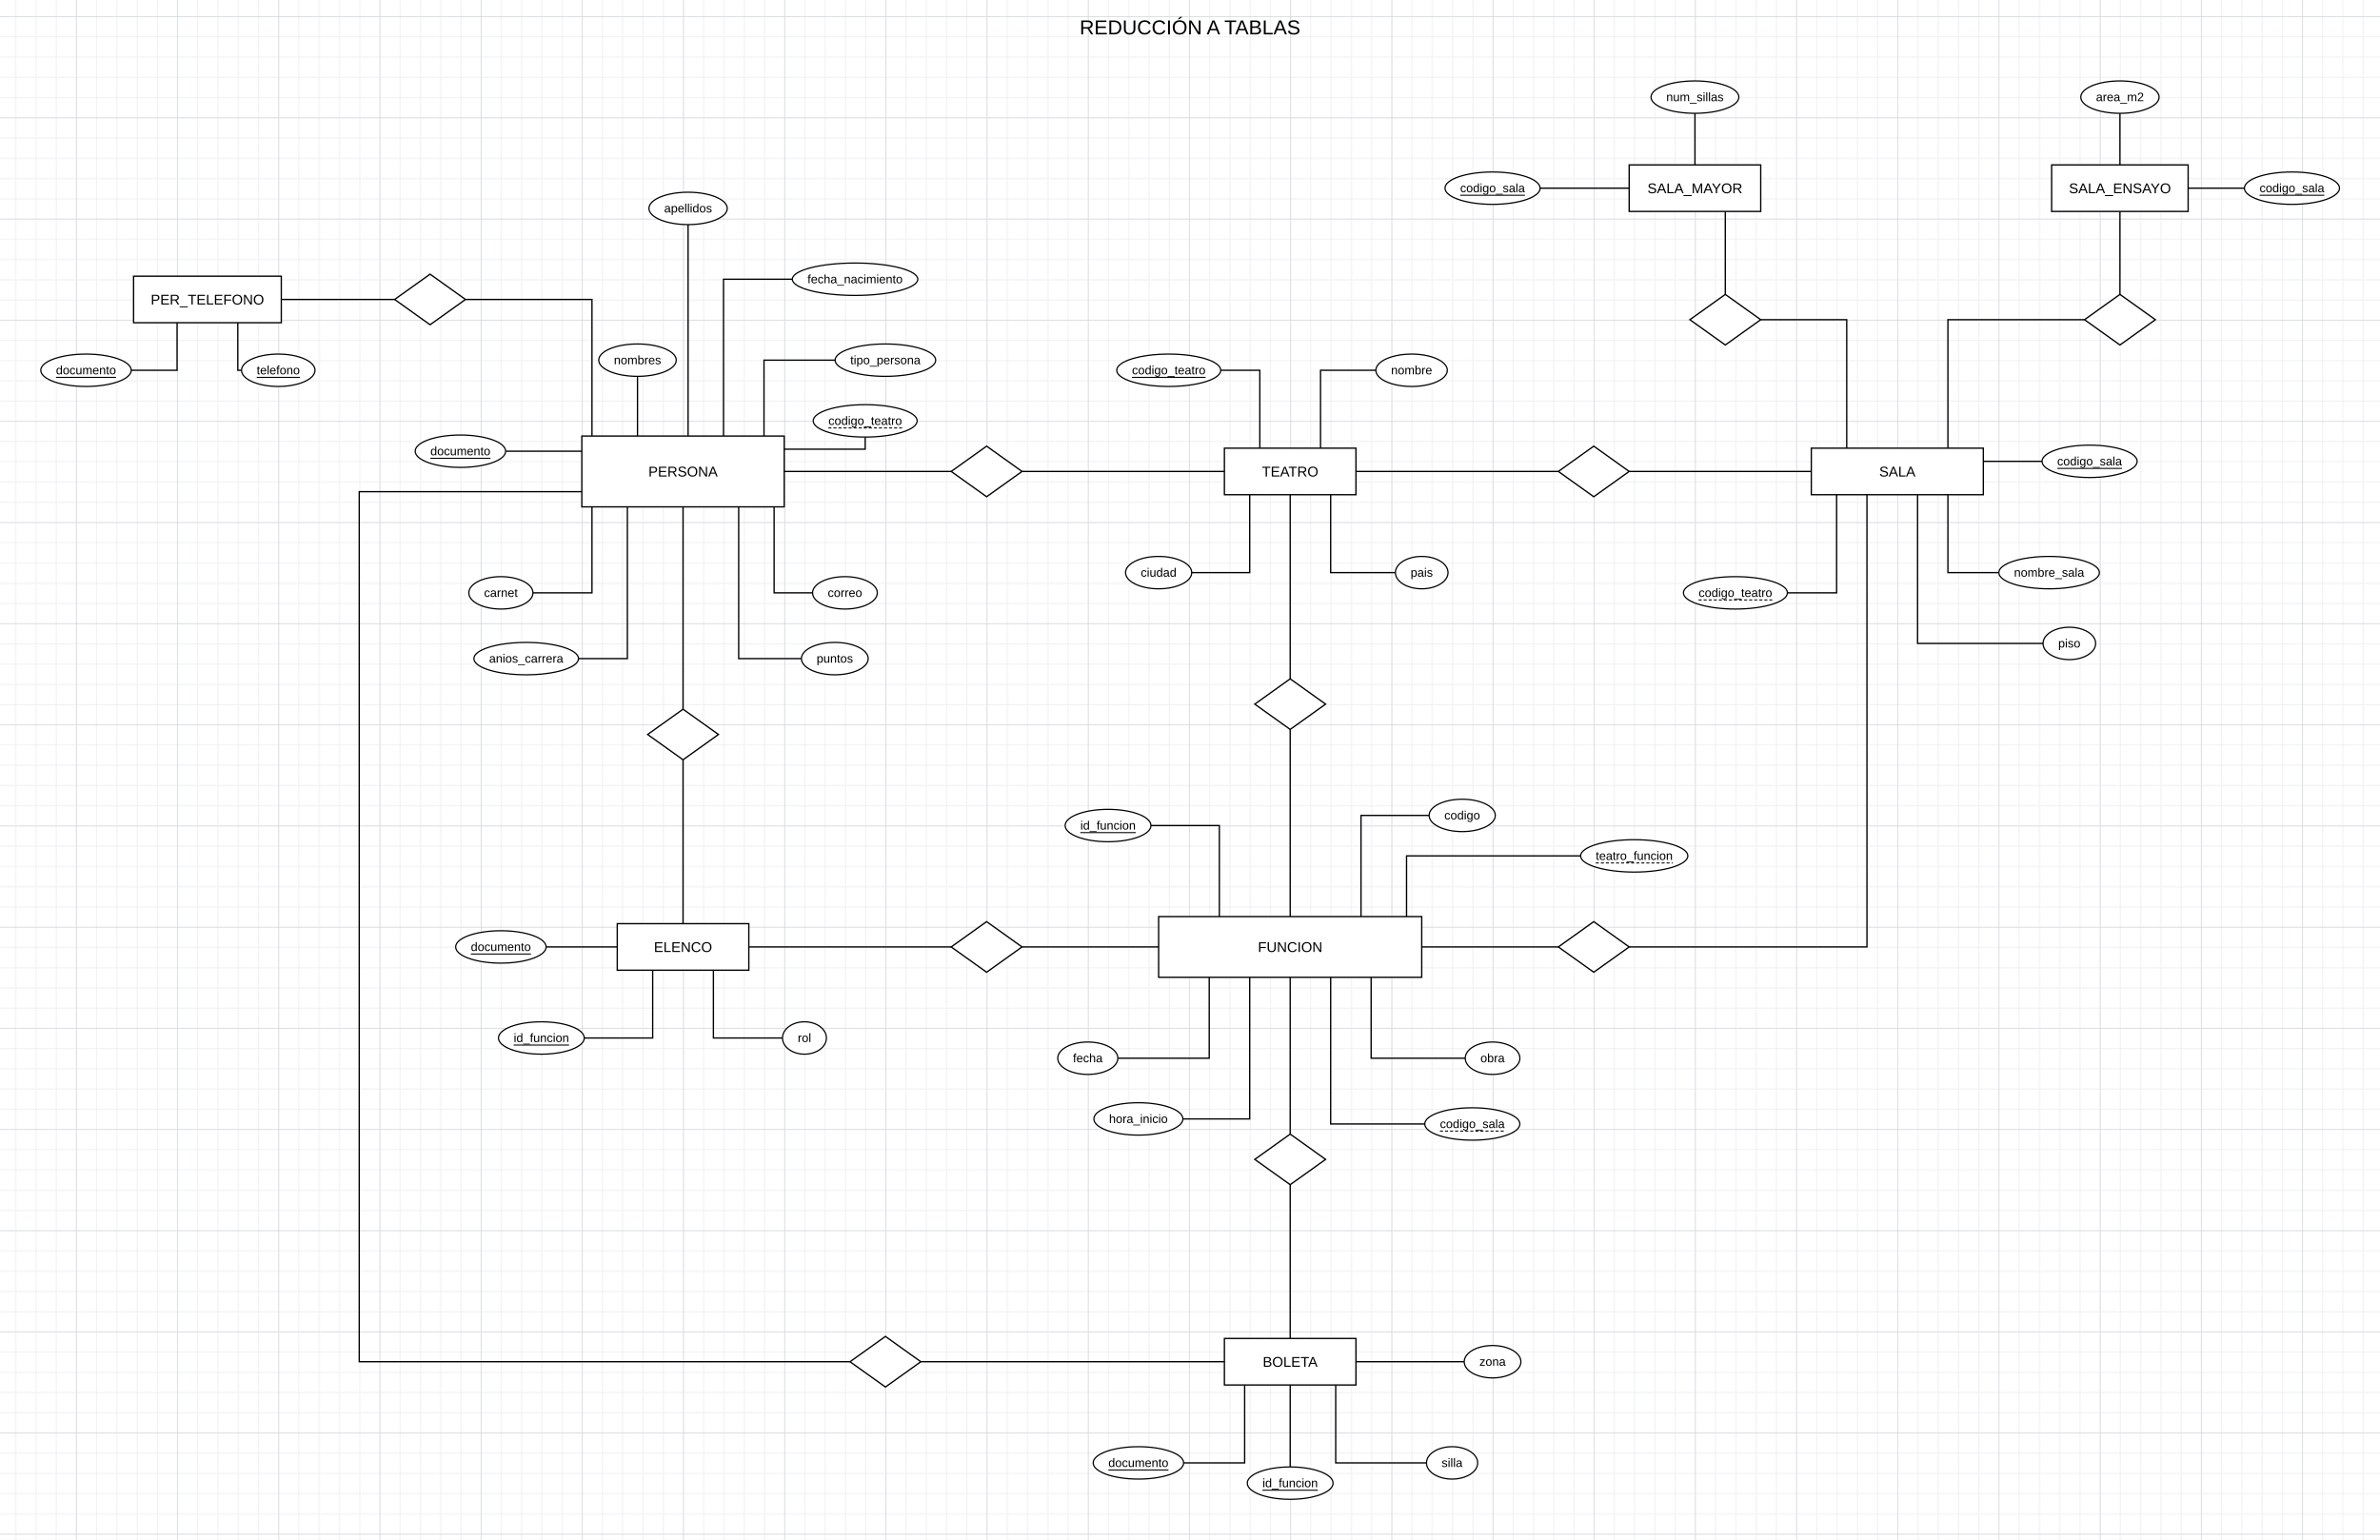
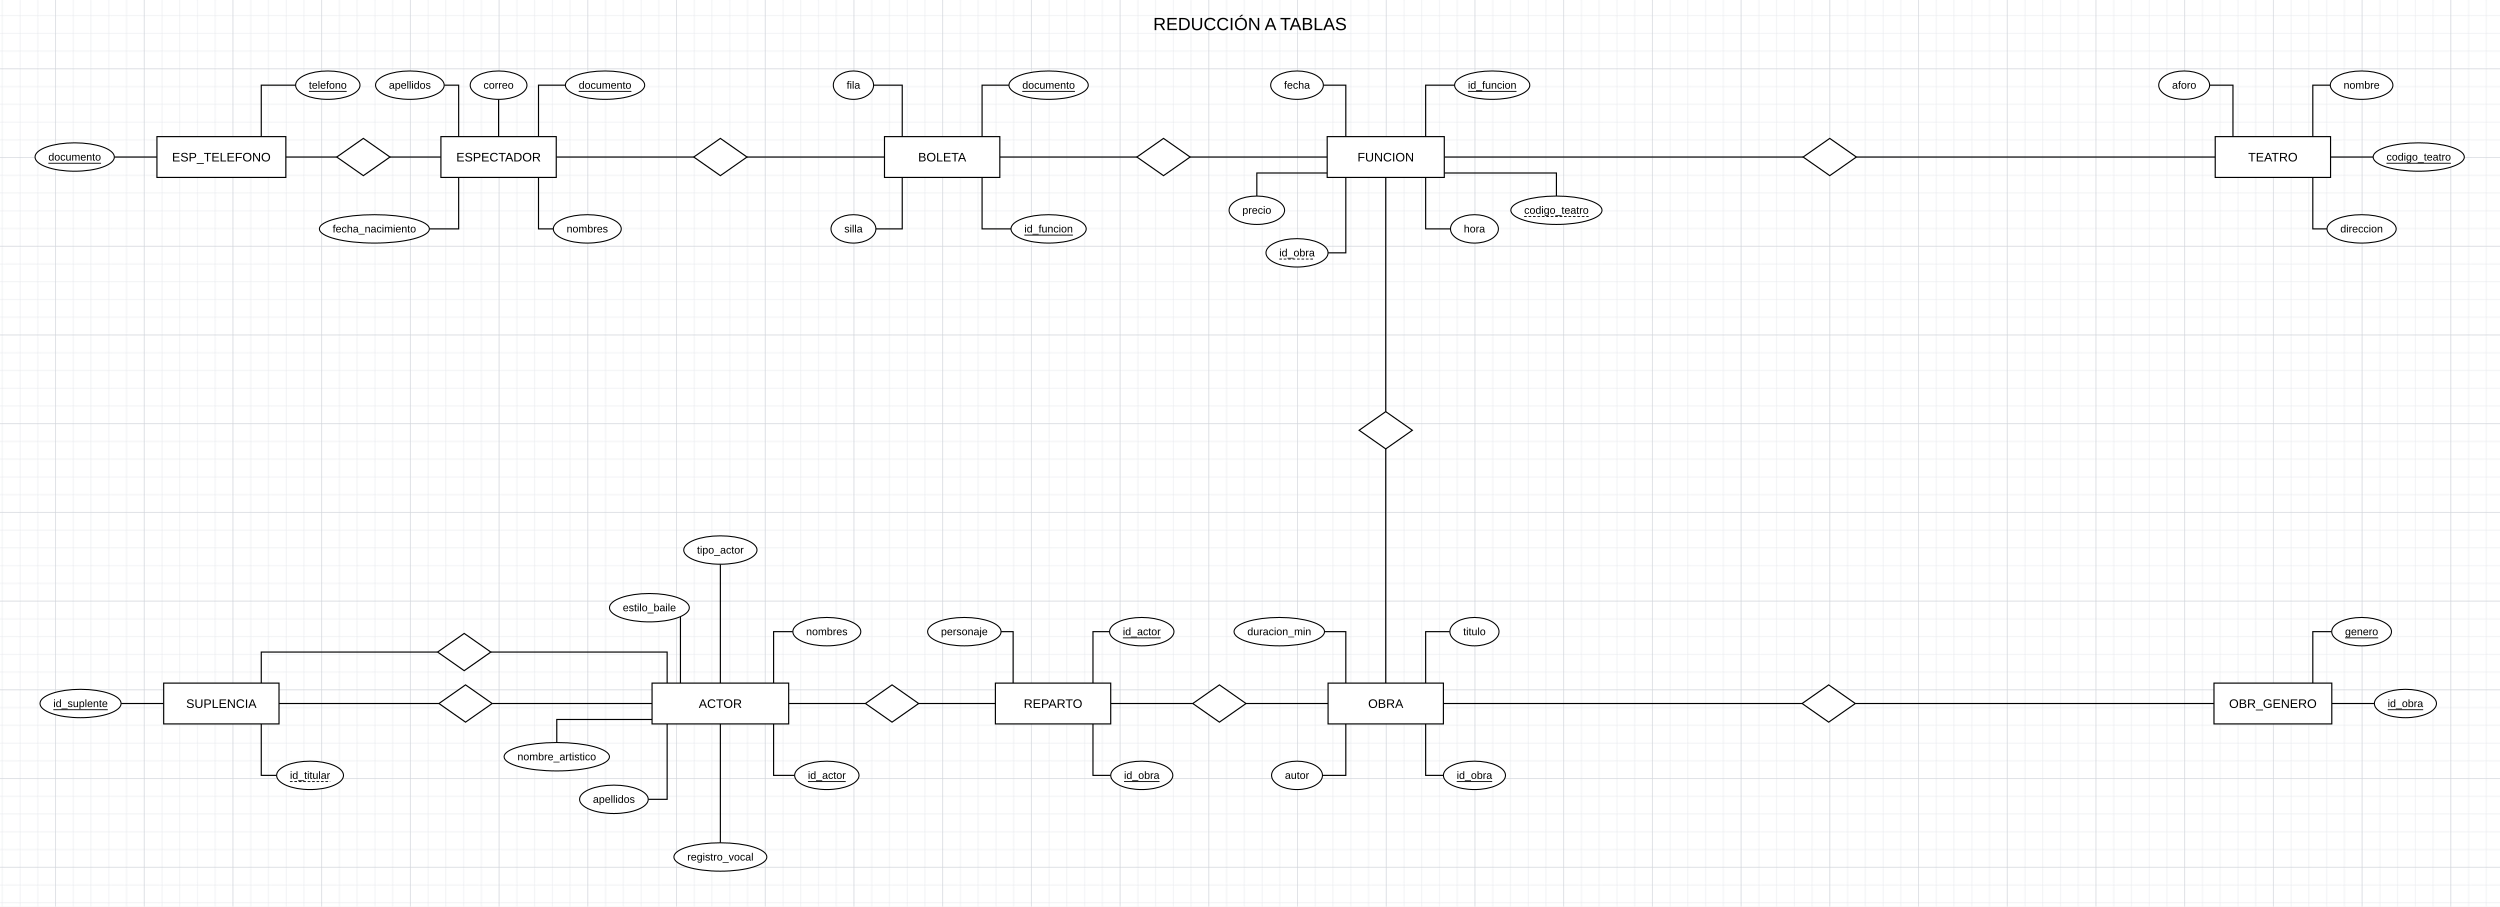
- <svg xmlns="http://www.w3.org/2000/svg" viewBox="25 -116 2352 1522" width="2352" height="1522" font-family="Arial, Helvetica, sans-serif" role="img">
+ <svg xmlns="http://www.w3.org/2000/svg" viewBox="-562 -177 2818 1022" width="2818" height="1022" font-family="Arial, Helvetica, sans-serif" role="img">
  <defs>
    <pattern id="g1" width="20" height="20" patternUnits="userSpaceOnUse">
      <path d="M 20 0 L 0 0 0 20" fill="none" stroke="#e3e6ea" stroke-width="1" />
    </pattern>
    <pattern id="g2" width="100" height="100" patternUnits="userSpaceOnUse">
      <rect width="100" height="100" fill="url(#g1)" />
      <path d="M 100 0 L 0 0 0 100" fill="none" stroke="#cfd4da" stroke-width="1.2" />
    </pattern>
  </defs>
-   <rect x="25" y="-116" width="2352" height="1522" fill="#ffffff" />
-   <rect x="25" y="-116" width="2352" height="1522" fill="url(#g2)" />
-   <text x="1201" y="-82" text-anchor="middle" font-size="20" fill="#000">REDUCCIÓN A TABLAS</text>
-   <polyline points="303.0,180.0 415.0,180.0" fill="none" stroke="#000" stroke-width="1.3" />
-   <polyline points="485.0,180.0 610.0,180.0 610.0,315.0" fill="none" stroke="#000" stroke-width="1.3" />
-   <polyline points="800.0,350.0 965.0,350.0" fill="none" stroke="#000" stroke-width="1.3" />
-   <polyline points="1035.0,350.0 1235.0,350.0" fill="none" stroke="#000" stroke-width="1.3" />
-   <polyline points="1365.0,350.0 1565.0,350.0" fill="none" stroke="#000" stroke-width="1.3" />
-   <polyline points="1635.0,350.0 1815.0,350.0" fill="none" stroke="#000" stroke-width="1.3" />
-   <polyline points="700.0,385.0 700.0,585.0" fill="none" stroke="#000" stroke-width="1.3" />
-   <polyline points="700.0,635.0 700.0,797.0" fill="none" stroke="#000" stroke-width="1.3" />
-   <polyline points="765.0,820.0 965.0,820.0" fill="none" stroke="#000" stroke-width="1.3" />
-   <polyline points="1035.0,820.0 1170.0,820.0" fill="none" stroke="#000" stroke-width="1.3" />
-   <polyline points="1300.0,373.0 1300.0,555.0" fill="none" stroke="#000" stroke-width="1.3" />
-   <polyline points="1300.0,605.0 1300.0,790.0" fill="none" stroke="#000" stroke-width="1.3" />
-   <polyline points="1870.0,373.0 1870.0,820.0 1635.0,820.0" fill="none" stroke="#000" stroke-width="1.3" />
-   <polyline points="1565.0,820.0 1430.0,820.0" fill="none" stroke="#000" stroke-width="1.3" />
-   <polyline points="1300.0,850.0 1300.0,1005.0" fill="none" stroke="#000" stroke-width="1.3" />
-   <polyline points="1300.0,1055.0 1300.0,1207.0" fill="none" stroke="#000" stroke-width="1.3" />
-   <polyline points="1235.0,1230.0 935.0,1230.0" fill="none" stroke="#000" stroke-width="1.3" />
-   <polyline points="865.0,1230.0 380.0,1230.0 380.0,370.0 600.0,370.0" fill="none" stroke="#000" stroke-width="1.3" />
-   <polyline points="1850.0,327.0 1850.0,200.0 1765.0,200.0" fill="none" stroke="#000" stroke-width="1.3" />
-   <polyline points="1730.0,175.0 1730.0,93.0" fill="none" stroke="#000" stroke-width="1.3" />
-   <polyline points="1950.0,327.0 1950.0,200.0 2085.0,200.0" fill="none" stroke="#000" stroke-width="1.3" />
-   <polyline points="2120.0,175.0 2120.0,93.0" fill="none" stroke="#000" stroke-width="1.3" />
-   <polyline points="600.0,330.0 524.7,330.0" fill="none" stroke="#000" stroke-width="1.3" />
-   <polyline points="655.0,315.0 655.0,256.0" fill="none" stroke="#000" stroke-width="1.3" />
-   <polyline points="705.0,315.0 705.0,106.0" fill="none" stroke="#000" stroke-width="1.3" />
-   <polyline points="740.0,315.0 740.0,160.0 808.0,160.0" fill="none" stroke="#000" stroke-width="1.3" />
-   <polyline points="780.0,315.0 780.0,240.0 850.3,240.0" fill="none" stroke="#000" stroke-width="1.3" />
-   <polyline points="800.0,328.0 880.0,328.0 880.0,316.0" fill="none" stroke="#000" stroke-width="1.3" />
-   <polyline points="610.0,385.0 610.0,470.0 551.7,470.0" fill="none" stroke="#000" stroke-width="1.3" />
-   <polyline points="645.0,385.0 645.0,535.0 596.7,535.0" fill="none" stroke="#000" stroke-width="1.3" />
-   <polyline points="790.0,385.0 790.0,470.0 828.0,470.0" fill="none" stroke="#000" stroke-width="1.3" />
-   <polyline points="755.0,385.0 755.0,535.0 817.0,535.0" fill="none" stroke="#000" stroke-width="1.3" />
-   <polyline points="200.0,157.0 200.0,250.0 154.7,250.0" fill="none" stroke="#000" stroke-width="1.3" />
-   <polyline points="260.0,157.0 260.0,250.0 263.7,250.0" fill="none" stroke="#000" stroke-width="1.3" />
-   <polyline points="1270.0,327.0 1270.0,250.0 1231.4,250.0" fill="none" stroke="#000" stroke-width="1.3" />
-   <polyline points="1330.0,327.0 1330.0,250.0 1384.7,250.0" fill="none" stroke="#000" stroke-width="1.3" />
-   <polyline points="1260.0,373.0 1260.0,450.0 1202.7,450.0" fill="none" stroke="#000" stroke-width="1.3" />
-   <polyline points="1340.0,373.0 1340.0,450.0 1404.0,450.0" fill="none" stroke="#000" stroke-width="1.3" />
-   <polyline points="1985.0,340.0 2043.0,340.0" fill="none" stroke="#000" stroke-width="1.3" />
-   <polyline points="1950.0,373.0 1950.0,450.0 2000.3,450.0" fill="none" stroke="#000" stroke-width="1.3" />
-   <polyline points="1920.0,373.0 1920.0,520.0 2044.0,520.0" fill="none" stroke="#000" stroke-width="1.3" />
-   <polyline points="1840.0,373.0 1840.0,470.0 1791.4,470.0" fill="none" stroke="#000" stroke-width="1.3" />
-   <polyline points="1635.0,70.0 1547.0,70.0" fill="none" stroke="#000" stroke-width="1.3" />
-   <polyline points="1700.0,47.0 1700.0,-4.0" fill="none" stroke="#000" stroke-width="1.3" />
-   <polyline points="2187.5,70.0 2243.0,70.0" fill="none" stroke="#000" stroke-width="1.3" />
-   <polyline points="2120.0,47.0 2120.0,-4.0" fill="none" stroke="#000" stroke-width="1.3" />
-   <polyline points="635.0,820.0 564.7,820.0" fill="none" stroke="#000" stroke-width="1.3" />
-   <polyline points="670.0,843.0 670.0,910.0 602.4,910.0" fill="none" stroke="#000" stroke-width="1.3" />
-   <polyline points="730.0,843.0 730.0,910.0 798.3,910.0" fill="none" stroke="#000" stroke-width="1.3" />
-   <polyline points="1230.0,790.0 1230.0,700.0 1162.4,700.0" fill="none" stroke="#000" stroke-width="1.3" />
-   <polyline points="1370.0,790.0 1370.0,690.0 1437.3,690.0" fill="none" stroke="#000" stroke-width="1.3" />
-   <polyline points="1220.0,850.0 1220.0,930.0 1129.7,930.0" fill="none" stroke="#000" stroke-width="1.3" />
-   <polyline points="1260.0,850.0 1260.0,990.0 1194.0,990.0" fill="none" stroke="#000" stroke-width="1.3" />
-   <polyline points="1380.0,850.0 1380.0,930.0 1473.0,930.0" fill="none" stroke="#000" stroke-width="1.3" />
-   <polyline points="1340.0,850.0 1340.0,995.0 1433.0,995.0" fill="none" stroke="#000" stroke-width="1.3" />
-   <polyline points="1415.0,790.0 1415.0,730.0 1587.0,730.0" fill="none" stroke="#000" stroke-width="1.3" />
-   <polyline points="1255.0,1253.0 1255.0,1330.0 1194.7,1330.0" fill="none" stroke="#000" stroke-width="1.3" />
-   <polyline points="1300.0,1253.0 1300.0,1334.0" fill="none" stroke="#000" stroke-width="1.3" />
-   <polyline points="1345.0,1253.0 1345.0,1330.0 1434.7,1330.0" fill="none" stroke="#000" stroke-width="1.3" />
-   <polyline points="1365.0,1230.0 1472.0,1230.0" fill="none" stroke="#000" stroke-width="1.3" />
-   <rect x="600.0" y="315.0" width="200.0" height="70.0" fill="#fff" stroke="#000" stroke-width="1.3" />
-   <text x="700.0" y="355.0" text-anchor="middle" font-size="14" fill="#000">PERSONA</text>
-   <rect x="157.0" y="157.0" width="146.0" height="46.0" fill="#fff" stroke="#000" stroke-width="1.3" />
-   <text x="230.0" y="185.0" text-anchor="middle" font-size="14" fill="#000">PER_TELEFONO</text>
-   <rect x="1235.0" y="327.0" width="130.0" height="46.0" fill="#fff" stroke="#000" stroke-width="1.3" />
-   <text x="1300.0" y="355.0" text-anchor="middle" font-size="14" fill="#000">TEATRO</text>
-   <rect x="1815.0" y="327.0" width="170.0" height="46.0" fill="#fff" stroke="#000" stroke-width="1.3" />
-   <text x="1900.0" y="355.0" text-anchor="middle" font-size="14" fill="#000">SALA</text>
-   <rect x="1635.0" y="47.0" width="130.0" height="46.0" fill="#fff" stroke="#000" stroke-width="1.3" />
-   <text x="1700.0" y="75.0" text-anchor="middle" font-size="14" fill="#000">SALA_MAYOR</text>
-   <rect x="2052.5" y="47.0" width="134.9" height="46.0" fill="#fff" stroke="#000" stroke-width="1.3" />
-   <text x="2120.0" y="75.0" text-anchor="middle" font-size="14" fill="#000">SALA_ENSAYO</text>
-   <rect x="635.0" y="797.0" width="130.0" height="46.0" fill="#fff" stroke="#000" stroke-width="1.3" />
-   <text x="700.0" y="825.0" text-anchor="middle" font-size="14" fill="#000">ELENCO</text>
-   <rect x="1170.0" y="790.0" width="260.0" height="60.0" fill="#fff" stroke="#000" stroke-width="1.3" />
-   <text x="1300.0" y="825.0" text-anchor="middle" font-size="14" fill="#000">FUNCION</text>
-   <rect x="1235.0" y="1207.0" width="130.0" height="46.0" fill="#fff" stroke="#000" stroke-width="1.3" />
-   <text x="1300.0" y="1235.0" text-anchor="middle" font-size="14" fill="#000">BOLETA</text>
-   <polygon points="450,155.0 485.0,180 450,205.0 415.0,180" fill="#fff" stroke="#000" stroke-width="1.3" />
-   <text x="450.0" y="184.5" text-anchor="middle" font-size="13" fill="#000" />
-   <polygon points="1000,325.0 1035.0,350 1000,375.0 965.0,350" fill="#fff" stroke="#000" stroke-width="1.3" />
-   <text x="1000.0" y="354.5" text-anchor="middle" font-size="13" fill="#000" />
-   <polygon points="1600,325.0 1635.0,350 1600,375.0 1565.0,350" fill="#fff" stroke="#000" stroke-width="1.3" />
-   <text x="1600.0" y="354.5" text-anchor="middle" font-size="13" fill="#000" />
-   <polygon points="700,585.0 735.0,610 700,635.0 665.0,610" fill="#fff" stroke="#000" stroke-width="1.3" />
-   <text x="700.0" y="614.5" text-anchor="middle" font-size="13" fill="#000" />
-   <polygon points="1000,795.0 1035.0,820 1000,845.0 965.0,820" fill="#fff" stroke="#000" stroke-width="1.3" />
-   <text x="1000.0" y="824.5" text-anchor="middle" font-size="13" fill="#000" />
-   <polygon points="1300,555.0 1335.0,580 1300,605.0 1265.0,580" fill="#fff" stroke="#000" stroke-width="1.3" />
-   <text x="1300.0" y="584.5" text-anchor="middle" font-size="13" fill="#000" />
-   <polygon points="1600,795.0 1635.0,820 1600,845.0 1565.0,820" fill="#fff" stroke="#000" stroke-width="1.3" />
-   <text x="1600.0" y="824.5" text-anchor="middle" font-size="13" fill="#000" />
-   <polygon points="1300,1005.0 1335.0,1030 1300,1055.0 1265.0,1030" fill="#fff" stroke="#000" stroke-width="1.3" />
-   <text x="1300.0" y="1034.5" text-anchor="middle" font-size="13" fill="#000" />
-   <polygon points="900,1205.0 935.0,1230 900,1255.0 865.0,1230" fill="#fff" stroke="#000" stroke-width="1.3" />
-   <text x="900.0" y="1234.5" text-anchor="middle" font-size="13" fill="#000" />
-   <polygon points="1730,175.0 1765.0,200 1730,225.0 1695.0,200" fill="#fff" stroke="#000" stroke-width="1.3" />
-   <text x="1730.0" y="204.5" text-anchor="middle" font-size="13" fill="#000" />
-   <polygon points="2120,175.0 2155.0,200 2120,225.0 2085.0,200" fill="#fff" stroke="#000" stroke-width="1.3" />
-   <text x="2120.0" y="204.5" text-anchor="middle" font-size="13" fill="#000" />
-   <ellipse cx="480.0" cy="330.0" rx="44.7" ry="16.0" fill="#fff" stroke="#000" stroke-width="1.2" />
-   <text x="480.0" y="334.0" text-anchor="middle" font-size="12" fill="#000">documento</text>
-   <line x1="450.3" y1="337.0" x2="509.7" y2="337.0" stroke="#000" stroke-width="1" />
-   <ellipse cx="655.0" cy="240.0" rx="38.3" ry="16.0" fill="#fff" stroke="#000" stroke-width="1.2" />
-   <text x="655.0" y="244.0" text-anchor="middle" font-size="12" fill="#000">nombres</text>
-   <ellipse cx="705.0" cy="90.0" rx="38.7" ry="16.0" fill="#fff" stroke="#000" stroke-width="1.2" />
-   <text x="705.0" y="94.0" text-anchor="middle" font-size="12" fill="#000">apellidos</text>
-   <ellipse cx="870.0" cy="160.0" rx="62.0" ry="16.0" fill="#fff" stroke="#000" stroke-width="1.2" />
-   <text x="870.0" y="164.0" text-anchor="middle" font-size="12" fill="#000">fecha_nacimiento</text>
-   <ellipse cx="900.0" cy="240.0" rx="49.7" ry="16.0" fill="#fff" stroke="#000" stroke-width="1.2" />
-   <text x="900.0" y="244.0" text-anchor="middle" font-size="12" fill="#000">tipo_persona</text>
-   <ellipse cx="880.0" cy="300.0" rx="51.4" ry="16.0" fill="#fff" stroke="#000" stroke-width="1.2" />
-   <text x="880.0" y="304.0" text-anchor="middle" font-size="12" fill="#000">codigo_teatro</text>
-   <line x1="843.6" y1="307.0" x2="916.4" y2="307.0" stroke="#000" stroke-width="1" stroke-dasharray="3 2" />
-   <ellipse cx="520.0" cy="470.0" rx="31.7" ry="16.0" fill="#fff" stroke="#000" stroke-width="1.2" />
-   <text x="520.0" y="474.0" text-anchor="middle" font-size="12" fill="#000">carnet</text>
-   <ellipse cx="545.0" cy="535.0" rx="51.7" ry="16.0" fill="#fff" stroke="#000" stroke-width="1.2" />
-   <text x="545.0" y="539.0" text-anchor="middle" font-size="12" fill="#000">anios_carrera</text>
-   <ellipse cx="860.0" cy="470.0" rx="32.0" ry="16.0" fill="#fff" stroke="#000" stroke-width="1.2" />
-   <text x="860.0" y="474.0" text-anchor="middle" font-size="12" fill="#000">correo</text>
-   <ellipse cx="850.0" cy="535.0" rx="33.0" ry="16.0" fill="#fff" stroke="#000" stroke-width="1.2" />
-   <text x="850.0" y="539.0" text-anchor="middle" font-size="12" fill="#000">puntos</text>
-   <ellipse cx="110.0" cy="250.0" rx="44.7" ry="16.0" fill="#fff" stroke="#000" stroke-width="1.2" />
-   <text x="110.0" y="254.0" text-anchor="middle" font-size="12" fill="#000">documento</text>
-   <line x1="80.3" y1="257.0" x2="139.7" y2="257.0" stroke="#000" stroke-width="1" />
-   <ellipse cx="300.0" cy="250.0" rx="36.3" ry="16.0" fill="#fff" stroke="#000" stroke-width="1.2" />
-   <text x="300.0" y="254.0" text-anchor="middle" font-size="12" fill="#000">telefono</text>
-   <line x1="278.7" y1="257.0" x2="321.3" y2="257.0" stroke="#000" stroke-width="1" />
-   <ellipse cx="1180.0" cy="250.0" rx="51.4" ry="16.0" fill="#fff" stroke="#000" stroke-width="1.2" />
-   <text x="1180.0" y="254.0" text-anchor="middle" font-size="12" fill="#000">codigo_teatro</text>
-   <line x1="1143.6" y1="257.0" x2="1216.4" y2="257.0" stroke="#000" stroke-width="1" />
-   <ellipse cx="1420.0" cy="250.0" rx="35.3" ry="16.0" fill="#fff" stroke="#000" stroke-width="1.2" />
-   <text x="1420.0" y="254.0" text-anchor="middle" font-size="12" fill="#000">nombre</text>
-   <ellipse cx="1170.0" cy="450.0" rx="32.7" ry="16.0" fill="#fff" stroke="#000" stroke-width="1.2" />
-   <text x="1170.0" y="454.0" text-anchor="middle" font-size="12" fill="#000">ciudad</text>
-   <ellipse cx="1430.0" cy="450.0" rx="26.0" ry="16.0" fill="#fff" stroke="#000" stroke-width="1.2" />
-   <text x="1430.0" y="454.0" text-anchor="middle" font-size="12" fill="#000">pais</text>
-   <ellipse cx="2090.0" cy="340.0" rx="47.0" ry="16.0" fill="#fff" stroke="#000" stroke-width="1.2" />
-   <text x="2090.0" y="344.0" text-anchor="middle" font-size="12" fill="#000">codigo_sala</text>
-   <line x1="2058.0" y1="347.0" x2="2122.0" y2="347.0" stroke="#000" stroke-width="1" />
-   <ellipse cx="2050.0" cy="450.0" rx="49.7" ry="16.0" fill="#fff" stroke="#000" stroke-width="1.2" />
-   <text x="2050.0" y="454.0" text-anchor="middle" font-size="12" fill="#000">nombre_sala</text>
-   <ellipse cx="2070.0" cy="520.0" rx="26.0" ry="16.0" fill="#fff" stroke="#000" stroke-width="1.2" />
-   <text x="2070.0" y="524.0" text-anchor="middle" font-size="12" fill="#000">piso</text>
-   <ellipse cx="1740.0" cy="470.0" rx="51.4" ry="16.0" fill="#fff" stroke="#000" stroke-width="1.2" />
-   <text x="1740.0" y="474.0" text-anchor="middle" font-size="12" fill="#000">codigo_teatro</text>
-   <line x1="1703.6" y1="477.0" x2="1776.4" y2="477.0" stroke="#000" stroke-width="1" stroke-dasharray="3 2" />
-   <ellipse cx="1500.0" cy="70.0" rx="47.0" ry="16.0" fill="#fff" stroke="#000" stroke-width="1.2" />
-   <text x="1500.0" y="74.0" text-anchor="middle" font-size="12" fill="#000">codigo_sala</text>
-   <line x1="1468.0" y1="77.0" x2="1532.0" y2="77.0" stroke="#000" stroke-width="1" />
-   <ellipse cx="1700.0" cy="-20.0" rx="43.4" ry="16.0" fill="#fff" stroke="#000" stroke-width="1.2" />
-   <text x="1700.0" y="-16.0" text-anchor="middle" font-size="12" fill="#000">num_sillas</text>
-   <ellipse cx="2290.0" cy="70.0" rx="47.0" ry="16.0" fill="#fff" stroke="#000" stroke-width="1.2" />
-   <text x="2290.0" y="74.0" text-anchor="middle" font-size="12" fill="#000">codigo_sala</text>
-   <line x1="2258.0" y1="77.0" x2="2322.0" y2="77.0" stroke="#000" stroke-width="1" />
-   <ellipse cx="2120.0" cy="-20.0" rx="38.7" ry="16.0" fill="#fff" stroke="#000" stroke-width="1.2" />
-   <text x="2120.0" y="-16.0" text-anchor="middle" font-size="12" fill="#000">area_m2</text>
-   <ellipse cx="520.0" cy="820.0" rx="44.7" ry="16.0" fill="#fff" stroke="#000" stroke-width="1.2" />
-   <text x="520.0" y="824.0" text-anchor="middle" font-size="12" fill="#000">documento</text>
-   <line x1="490.3" y1="827.0" x2="549.7" y2="827.0" stroke="#000" stroke-width="1" />
-   <ellipse cx="560.0" cy="910.0" rx="42.4" ry="16.0" fill="#fff" stroke="#000" stroke-width="1.2" />
-   <text x="560.0" y="914.0" text-anchor="middle" font-size="12" fill="#000">id_funcion</text>
-   <line x1="532.6" y1="917.0" x2="587.4" y2="917.0" stroke="#000" stroke-width="1" />
-   <ellipse cx="820.0" cy="910.0" rx="21.7" ry="16.0" fill="#fff" stroke="#000" stroke-width="1.2" />
-   <text x="820.0" y="914.0" text-anchor="middle" font-size="12" fill="#000">rol</text>
-   <ellipse cx="1120.0" cy="700.0" rx="42.4" ry="16.0" fill="#fff" stroke="#000" stroke-width="1.2" />
-   <text x="1120.0" y="704.0" text-anchor="middle" font-size="12" fill="#000">id_funcion</text>
-   <line x1="1092.6" y1="707.0" x2="1147.4" y2="707.0" stroke="#000" stroke-width="1" />
-   <ellipse cx="1470.0" cy="690.0" rx="32.7" ry="16.0" fill="#fff" stroke="#000" stroke-width="1.2" />
-   <text x="1470.0" y="694.0" text-anchor="middle" font-size="12" fill="#000">codigo</text>
-   <ellipse cx="1100.0" cy="930.0" rx="29.7" ry="16.0" fill="#fff" stroke="#000" stroke-width="1.2" />
-   <text x="1100.0" y="934.0" text-anchor="middle" font-size="12" fill="#000">fecha</text>
-   <ellipse cx="1150.0" cy="990.0" rx="44.0" ry="16.0" fill="#fff" stroke="#000" stroke-width="1.2" />
-   <text x="1150.0" y="994.0" text-anchor="middle" font-size="12" fill="#000">hora_inicio</text>
-   <ellipse cx="1500.0" cy="930.0" rx="27.0" ry="16.0" fill="#fff" stroke="#000" stroke-width="1.2" />
-   <text x="1500.0" y="934.0" text-anchor="middle" font-size="12" fill="#000">obra</text>
-   <ellipse cx="1480.0" cy="995.0" rx="47.0" ry="16.0" fill="#fff" stroke="#000" stroke-width="1.2" />
-   <text x="1480.0" y="999.0" text-anchor="middle" font-size="12" fill="#000">codigo_sala</text>
-   <line x1="1448.0" y1="1002.0" x2="1512.0" y2="1002.0" stroke="#000" stroke-width="1" stroke-dasharray="3 2" />
-   <ellipse cx="1640.0" cy="730.0" rx="53.0" ry="16.0" fill="#fff" stroke="#000" stroke-width="1.2" />
-   <text x="1640.0" y="734.0" text-anchor="middle" font-size="12" fill="#000">teatro_funcion</text>
-   <line x1="1602.0" y1="737.0" x2="1678.0" y2="737.0" stroke="#000" stroke-width="1" stroke-dasharray="3 2" />
-   <ellipse cx="1150.0" cy="1330.0" rx="44.7" ry="16.0" fill="#fff" stroke="#000" stroke-width="1.2" />
-   <text x="1150.0" y="1334.0" text-anchor="middle" font-size="12" fill="#000">documento</text>
-   <line x1="1120.3" y1="1337.0" x2="1179.7" y2="1337.0" stroke="#000" stroke-width="1" />
-   <ellipse cx="1300.0" cy="1350.0" rx="42.4" ry="16.0" fill="#fff" stroke="#000" stroke-width="1.2" />
-   <text x="1300.0" y="1354.0" text-anchor="middle" font-size="12" fill="#000">id_funcion</text>
-   <line x1="1272.6" y1="1357.0" x2="1327.4" y2="1357.0" stroke="#000" stroke-width="1" />
-   <ellipse cx="1460.0" cy="1330.0" rx="25.3" ry="16.0" fill="#fff" stroke="#000" stroke-width="1.2" />
-   <text x="1460.0" y="1334.0" text-anchor="middle" font-size="12" fill="#000">silla</text>
-   <ellipse cx="1500.0" cy="1230.0" rx="28.0" ry="16.0" fill="#fff" stroke="#000" stroke-width="1.2" />
-   <text x="1500.0" y="1234.0" text-anchor="middle" font-size="12" fill="#000">zona</text>
+   <rect x="-562" y="-177" width="2818" height="1022" fill="#ffffff" />
+   <rect x="-562" y="-177" width="2818" height="1022" fill="url(#g2)" />
+   <text x="847" y="-143" text-anchor="middle" font-size="20" fill="#000">REDUCCIÓN A TABLAS</text>
+   <polyline points="-239.9,0.0 -182.4,0.0" fill="none" stroke="#000" stroke-width="1.3" />
+   <polyline points="-122.4,0.0 -65.0,0.0" fill="none" stroke="#000" stroke-width="1.3" />
+   <polyline points="560.0,616.0 473.5,616.0" fill="none" stroke="#000" stroke-width="1.3" />
+   <polyline points="413.5,616.0 327.0,616.0" fill="none" stroke="#000" stroke-width="1.3" />
+   <polyline points="690.0,616.0 782.5,616.0" fill="none" stroke="#000" stroke-width="1.3" />
+   <polyline points="842.5,616.0 935.0,616.0" fill="none" stroke="#000" stroke-width="1.3" />
+   <polyline points="435.0,0.0 280.0,0.0" fill="none" stroke="#000" stroke-width="1.3" />
+   <polyline points="220.0,0.0 65.0,0.0" fill="none" stroke="#000" stroke-width="1.3" />
+   <polyline points="565.0,0.0 719.5,0.0" fill="none" stroke="#000" stroke-width="1.3" />
+   <polyline points="779.5,0.0 934.0,0.0" fill="none" stroke="#000" stroke-width="1.3" />
+   <polyline points="-247.5,616.0 -67.2,616.0" fill="none" stroke="#000" stroke-width="1.3" />
+   <polyline points="-7.2,616.0 173.0,616.0" fill="none" stroke="#000" stroke-width="1.3" />
+   <polyline points="-267.5,593.0 -267.5,558.0 -68.8,558.0" fill="none" stroke="#000" stroke-width="1.3" />
+   <polyline points="-8.8,558.0 190.0,558.0 190.0,593.0" fill="none" stroke="#000" stroke-width="1.3" />
+   <polyline points="1000.0,23.0 1000.0,287.0" fill="none" stroke="#000" stroke-width="1.3" />
+   <polyline points="1000.0,329.0 1000.0,593.0" fill="none" stroke="#000" stroke-width="1.3" />
+   <polyline points="1066.0,0.0 1470.5,0.0" fill="none" stroke="#000" stroke-width="1.3" />
+   <polyline points="1530.5,0.0 1935.0,0.0" fill="none" stroke="#000" stroke-width="1.3" />
+   <polyline points="1933.6,616.0 1529.3,616.0" fill="none" stroke="#000" stroke-width="1.3" />
+   <polyline points="1469.3,616.0 1065.0,616.0" fill="none" stroke="#000" stroke-width="1.3" />
+   <polyline points="310.0,639.0 310.0,697.0 333.7,697.0" fill="none" stroke="#000" stroke-width="1.3" />
+   <polyline points="173.0,634.0 65.6,634.0 65.6,660.0" fill="none" stroke="#000" stroke-width="1.3" />
+   <polyline points="310.0,593.0 310.0,535.0 331.7,535.0" fill="none" stroke="#000" stroke-width="1.3" />
+   <polyline points="190.0,639.0 190.0,724.0 168.7,724.0" fill="none" stroke="#000" stroke-width="1.3" />
+   <polyline points="250.0,593.0 250.0,459.0" fill="none" stroke="#000" stroke-width="1.3" />
+   <polyline points="250.0,639.0 250.0,773.0" fill="none" stroke="#000" stroke-width="1.3" />
+   <polyline points="205.0,593.0 205.0,518.1" fill="none" stroke="#000" stroke-width="1.3" />
+   <polyline points="1045.0,-23.0 1045.0,-81.0 1077.6,-81.0" fill="none" stroke="#000" stroke-width="1.3" />
+   <polyline points="955.0,-23.0 955.0,-81.0 929.7,-81.0" fill="none" stroke="#000" stroke-width="1.3" />
+   <polyline points="1045.0,23.0 1045.0,81.0 1073.0,81.0" fill="none" stroke="#000" stroke-width="1.3" />
+   <polyline points="934.0,18.0 854.7,18.0 854.7,44.0" fill="none" stroke="#000" stroke-width="1.3" />
+   <polyline points="1066.0,18.0 1192.4,18.0 1192.4,44.0" fill="none" stroke="#000" stroke-width="1.3" />
+   <polyline points="955.0,23.0 955.0,108.0 935.0,108.0" fill="none" stroke="#000" stroke-width="1.3" />
+   <polyline points="45.0,-23.0 45.0,-81.0 75.3,-81.0" fill="none" stroke="#000" stroke-width="1.3" />
+   <polyline points="45.0,23.0 45.0,81.0 61.7,81.0" fill="none" stroke="#000" stroke-width="1.3" />
+   <polyline points="-45.0,-23.0 -45.0,-81.0 -61.3,-81.0" fill="none" stroke="#000" stroke-width="1.3" />
+   <polyline points="-45.0,23.0 -45.0,81.0 -78.0,81.0" fill="none" stroke="#000" stroke-width="1.3" />
+   <polyline points="0.0,-23.0 0.0,-65.0" fill="none" stroke="#000" stroke-width="1.3" />
+   <polyline points="2065.0,0.0 2113.0,0.0" fill="none" stroke="#000" stroke-width="1.3" />
+   <polyline points="2045.0,-23.0 2045.0,-81.0 2064.7,-81.0" fill="none" stroke="#000" stroke-width="1.3" />
+   <polyline points="2045.0,23.0 2045.0,81.0 2061.0,81.0" fill="none" stroke="#000" stroke-width="1.3" />
+   <polyline points="1955.0,-23.0 1955.0,-81.0 1928.7,-81.0" fill="none" stroke="#000" stroke-width="1.3" />
+   <polyline points="1045.0,639.0 1045.0,697.0 1065.0,697.0" fill="none" stroke="#000" stroke-width="1.3" />
+   <polyline points="1045.0,593.0 1045.0,535.0 1072.3,535.0" fill="none" stroke="#000" stroke-width="1.3" />
+   <polyline points="955.0,639.0 955.0,697.0 928.7,697.0" fill="none" stroke="#000" stroke-width="1.3" />
+   <polyline points="955.0,593.0 955.0,535.0 931.0,535.0" fill="none" stroke="#000" stroke-width="1.3" />
+   <polyline points="545.0,-23.0 545.0,-81.0 575.3,-81.0" fill="none" stroke="#000" stroke-width="1.3" />
+   <polyline points="545.0,23.0 545.0,81.0 577.6,81.0" fill="none" stroke="#000" stroke-width="1.3" />
+   <polyline points="455.0,-23.0 455.0,-81.0 422.7,-81.0" fill="none" stroke="#000" stroke-width="1.3" />
+   <polyline points="455.0,23.0 455.0,81.0 425.3,81.0" fill="none" stroke="#000" stroke-width="1.3" />
+   <polyline points="670.0,593.0 670.0,535.0 688.7,535.0" fill="none" stroke="#000" stroke-width="1.3" />
+   <polyline points="670.0,639.0 670.0,697.0 690.0,697.0" fill="none" stroke="#000" stroke-width="1.3" />
+   <polyline points="580.0,593.0 580.0,535.0 566.4,535.0" fill="none" stroke="#000" stroke-width="1.3" />
+   <polyline points="-385.1,0.0 -433.1,0.0" fill="none" stroke="#000" stroke-width="1.3" />
+   <polyline points="-267.5,-23.0 -267.5,-81.0 -228.8,-81.0" fill="none" stroke="#000" stroke-width="1.3" />
+   <polyline points="2066.4,616.0 2114.4,616.0" fill="none" stroke="#000" stroke-width="1.3" />
+   <polyline points="2045.0,593.0 2045.0,535.0 2066.3,535.0" fill="none" stroke="#000" stroke-width="1.3" />
+   <polyline points="-377.5,616.0 -425.5,616.0" fill="none" stroke="#000" stroke-width="1.3" />
+   <polyline points="-267.5,639.0 -267.5,697.0 -250.2,697.0" fill="none" stroke="#000" stroke-width="1.3" />
+   <rect x="-65.0" y="-23.0" width="130.0" height="46.0" fill="#fff" stroke="#000" stroke-width="1.3" />
+   <text x="0.0" y="5.0" text-anchor="middle" font-size="14" fill="#000">ESPECTADOR</text>
+   <rect x="934.0" y="-23.0" width="132.0" height="46.0" fill="#fff" stroke="#000" stroke-width="1.3" />
+   <text x="1000.0" y="5.0" text-anchor="middle" font-size="14" fill="#000">FUNCION</text>
+   <rect x="1935.0" y="-23.0" width="130.0" height="46.0" fill="#fff" stroke="#000" stroke-width="1.3" />
+   <text x="2000.0" y="5.0" text-anchor="middle" font-size="14" fill="#000">TEATRO</text>
+   <rect x="935.0" y="593.0" width="130.0" height="46.0" fill="#fff" stroke="#000" stroke-width="1.3" />
+   <text x="1000.0" y="621.0" text-anchor="middle" font-size="14" fill="#000">OBRA</text>
+   <rect x="173.0" y="593.0" width="154.0" height="46.0" fill="#fff" stroke="#000" stroke-width="1.3" />
+   <text x="250.0" y="621.0" text-anchor="middle" font-size="14" fill="#000">ACTOR</text>
+   <rect x="435.0" y="-23.0" width="130.0" height="46.0" fill="#fff" stroke="#000" stroke-width="1.3" />
+   <text x="500.0" y="5.0" text-anchor="middle" font-size="14" fill="#000">BOLETA</text>
+   <rect x="560.0" y="593.0" width="130.0" height="46.0" fill="#fff" stroke="#000" stroke-width="1.3" />
+   <text x="625.0" y="621.0" text-anchor="middle" font-size="14" fill="#000">REPARTO</text>
+   <rect x="-377.5" y="593.0" width="130.0" height="46.0" fill="#fff" stroke="#000" stroke-width="1.3" />
+   <text x="-312.5" y="621.0" text-anchor="middle" font-size="14" fill="#000">SUPLENCIA</text>
+   <rect x="-385.1" y="-23.0" width="145.3" height="46.0" fill="#fff" stroke="#000" stroke-width="1.3" />
+   <text x="-312.5" y="5.0" text-anchor="middle" font-size="14" fill="#000">ESP_TELEFONO</text>
+   <rect x="1933.6" y="593.0" width="132.8" height="46.0" fill="#fff" stroke="#000" stroke-width="1.3" />
+   <text x="2000.0" y="621.0" text-anchor="middle" font-size="14" fill="#000">OBR_GENERO</text>
+   <polygon points="-152.434,-21.0 -122.434,0.0 -152.434,21.0 -182.434,0.0" fill="#fff" stroke="#000" stroke-width="1.3" />
+   <text x="-152.4" y="4.5" text-anchor="middle" font-size="13" fill="#000" />
+   <polygon points="443.5,595.0 473.5,616.0 443.5,637.0 413.5,616.0" fill="#fff" stroke="#000" stroke-width="1.3" />
+   <text x="443.5" y="620.5" text-anchor="middle" font-size="13" fill="#000" />
+   <polygon points="812.5,595.0 842.5,616.0 812.5,637.0 782.5,616.0" fill="#fff" stroke="#000" stroke-width="1.3" />
+   <text x="812.5" y="620.5" text-anchor="middle" font-size="13" fill="#000" />
+   <polygon points="250.0,-21.0 280.0,0.0 250.0,21.0 220.0,0.0" fill="#fff" stroke="#000" stroke-width="1.3" />
+   <text x="250.0" y="4.5" text-anchor="middle" font-size="13" fill="#000" />
+   <polygon points="749.5,-21.0 779.5,0.0 749.5,21.0 719.5,0.0" fill="#fff" stroke="#000" stroke-width="1.3" />
+   <text x="749.5" y="4.5" text-anchor="middle" font-size="13" fill="#000" />
+   <polygon points="-37.25,595.0 -7.25,616.0 -37.25,637.0 -67.25,616.0" fill="#fff" stroke="#000" stroke-width="1.3" />
+   <text x="-37.2" y="620.5" text-anchor="middle" font-size="13" fill="#000" />
+   <polygon points="-38.75,537.0 -8.75,558.0 -38.75,579.0 -68.75,558.0" fill="#fff" stroke="#000" stroke-width="1.3" />
+   <text x="-38.8" y="562.5" text-anchor="middle" font-size="13" fill="#000" />
+   <polygon points="1000.0,287.0 1030.0,308.0 1000.0,329.0 970.0,308.0" fill="#fff" stroke="#000" stroke-width="1.3" />
+   <text x="1000.0" y="312.5" text-anchor="middle" font-size="13" fill="#000" />
+   <polygon points="1500.5,-21.0 1530.5,0.0 1500.5,21.0 1470.5,0.0" fill="#fff" stroke="#000" stroke-width="1.3" />
+   <text x="1500.5" y="4.5" text-anchor="middle" font-size="13" fill="#000" />
+   <polygon points="1499.297,595.0 1529.297,616.0 1499.297,637.0 1469.297,616.0" fill="#fff" stroke="#000" stroke-width="1.3" />
+   <text x="1499.3" y="620.5" text-anchor="middle" font-size="13" fill="#000" />
+   <ellipse cx="370.0" cy="697.0" rx="36.3" ry="16.0" fill="#fff" stroke="#000" stroke-width="1.2" />
+   <text x="370.0" y="701.0" text-anchor="middle" font-size="12" fill="#000">id_actor</text>
+   <line x1="348.7" y1="704.0" x2="391.3" y2="704.0" stroke="#000" stroke-width="1" />
+   <ellipse cx="65.6" cy="676.0" rx="59.4" ry="16.0" fill="#fff" stroke="#000" stroke-width="1.2" />
+   <text x="65.6" y="680.0" text-anchor="middle" font-size="12" fill="#000">nombre_artistico</text>
+   <ellipse cx="370.0" cy="535.0" rx="38.3" ry="16.0" fill="#fff" stroke="#000" stroke-width="1.2" />
+   <text x="370.0" y="539.0" text-anchor="middle" font-size="12" fill="#000">nombres</text>
+   <ellipse cx="130.0" cy="724.0" rx="38.7" ry="16.0" fill="#fff" stroke="#000" stroke-width="1.2" />
+   <text x="130.0" y="728.0" text-anchor="middle" font-size="12" fill="#000">apellidos</text>
+   <ellipse cx="250.0" cy="443.0" rx="41.3" ry="16.0" fill="#fff" stroke="#000" stroke-width="1.2" />
+   <text x="250.0" y="447.0" text-anchor="middle" font-size="12" fill="#000">tipo_actor</text>
+   <ellipse cx="250.0" cy="789.0" rx="52.4" ry="16.0" fill="#fff" stroke="#000" stroke-width="1.2" />
+   <text x="250.0" y="793.0" text-anchor="middle" font-size="12" fill="#000">registro_vocal</text>
+   <ellipse cx="170.0" cy="508.0" rx="45.0" ry="16.0" fill="#fff" stroke="#000" stroke-width="1.2" />
+   <text x="170.0" y="512.0" text-anchor="middle" font-size="12" fill="#000">estilo_baile</text>
+   <ellipse cx="1120.0" cy="-81.0" rx="42.4" ry="16.0" fill="#fff" stroke="#000" stroke-width="1.2" />
+   <text x="1120.0" y="-77.0" text-anchor="middle" font-size="12" fill="#000">id_funcion</text>
+   <line x1="1092.6" y1="-74.0" x2="1147.4" y2="-74.0" stroke="#000" stroke-width="1" />
+   <ellipse cx="900.0" cy="-81.0" rx="29.7" ry="16.0" fill="#fff" stroke="#000" stroke-width="1.2" />
+   <text x="900.0" y="-77.0" text-anchor="middle" font-size="12" fill="#000">fecha</text>
+   <ellipse cx="1100.0" cy="81.0" rx="27.0" ry="16.0" fill="#fff" stroke="#000" stroke-width="1.2" />
+   <text x="1100.0" y="85.0" text-anchor="middle" font-size="12" fill="#000">hora</text>
+   <ellipse cx="854.7" cy="60.0" rx="31.3" ry="16.0" fill="#fff" stroke="#000" stroke-width="1.2" />
+   <text x="854.7" y="64.0" text-anchor="middle" font-size="12" fill="#000">precio</text>
+   <ellipse cx="1192.4" cy="60.0" rx="51.4" ry="16.0" fill="#fff" stroke="#000" stroke-width="1.2" />
+   <text x="1192.4" y="64.0" text-anchor="middle" font-size="12" fill="#000">codigo_teatro</text>
+   <line x1="1156.0" y1="67.0" x2="1228.7" y2="67.0" stroke="#000" stroke-width="1" stroke-dasharray="3 2" />
+   <ellipse cx="900.0" cy="108.0" rx="35.0" ry="16.0" fill="#fff" stroke="#000" stroke-width="1.2" />
+   <text x="900.0" y="112.0" text-anchor="middle" font-size="12" fill="#000">id_obra</text>
+   <line x1="880.0" y1="115.0" x2="920.0" y2="115.0" stroke="#000" stroke-width="1" stroke-dasharray="3 2" />
+   <ellipse cx="120.0" cy="-81.0" rx="44.7" ry="16.0" fill="#fff" stroke="#000" stroke-width="1.2" />
+   <text x="120.0" y="-77.0" text-anchor="middle" font-size="12" fill="#000">documento</text>
+   <line x1="90.3" y1="-74.0" x2="149.7" y2="-74.0" stroke="#000" stroke-width="1" />
+   <ellipse cx="100.0" cy="81.0" rx="38.3" ry="16.0" fill="#fff" stroke="#000" stroke-width="1.2" />
+   <text x="100.0" y="85.0" text-anchor="middle" font-size="12" fill="#000">nombres</text>
+   <ellipse cx="-100.0" cy="-81.0" rx="38.7" ry="16.0" fill="#fff" stroke="#000" stroke-width="1.2" />
+   <text x="-100.0" y="-77.0" text-anchor="middle" font-size="12" fill="#000">apellidos</text>
+   <ellipse cx="-140.0" cy="81.0" rx="62.0" ry="16.0" fill="#fff" stroke="#000" stroke-width="1.2" />
+   <text x="-140.0" y="85.0" text-anchor="middle" font-size="12" fill="#000">fecha_nacimiento</text>
+   <ellipse cx="0.0" cy="-81.0" rx="32.0" ry="16.0" fill="#fff" stroke="#000" stroke-width="1.2" />
+   <text x="0.0" y="-77.0" text-anchor="middle" font-size="12" fill="#000">correo</text>
+   <ellipse cx="2164.4" cy="0.0" rx="51.4" ry="16.0" fill="#fff" stroke="#000" stroke-width="1.2" />
+   <text x="2164.4" y="4.0" text-anchor="middle" font-size="12" fill="#000">codigo_teatro</text>
+   <line x1="2128.0" y1="7.0" x2="2200.7" y2="7.0" stroke="#000" stroke-width="1" />
+   <ellipse cx="2100.0" cy="-81.0" rx="35.3" ry="16.0" fill="#fff" stroke="#000" stroke-width="1.2" />
+   <text x="2100.0" y="-77.0" text-anchor="middle" font-size="12" fill="#000">nombre</text>
+   <ellipse cx="2100.0" cy="81.0" rx="39.0" ry="16.0" fill="#fff" stroke="#000" stroke-width="1.2" />
+   <text x="2100.0" y="85.0" text-anchor="middle" font-size="12" fill="#000">direccion</text>
+   <ellipse cx="1900.0" cy="-81.0" rx="28.7" ry="16.0" fill="#fff" stroke="#000" stroke-width="1.2" />
+   <text x="1900.0" y="-77.0" text-anchor="middle" font-size="12" fill="#000">aforo</text>
+   <ellipse cx="1100.0" cy="697.0" rx="35.0" ry="16.0" fill="#fff" stroke="#000" stroke-width="1.2" />
+   <text x="1100.0" y="701.0" text-anchor="middle" font-size="12" fill="#000">id_obra</text>
+   <line x1="1080.0" y1="704.0" x2="1120.0" y2="704.0" stroke="#000" stroke-width="1" />
+   <ellipse cx="1100.0" cy="535.0" rx="27.7" ry="16.0" fill="#fff" stroke="#000" stroke-width="1.2" />
+   <text x="1100.0" y="539.0" text-anchor="middle" font-size="12" fill="#000">titulo</text>
+   <ellipse cx="900.0" cy="697.0" rx="28.7" ry="16.0" fill="#fff" stroke="#000" stroke-width="1.2" />
+   <text x="900.0" y="701.0" text-anchor="middle" font-size="12" fill="#000">autor</text>
+   <ellipse cx="880.0" cy="535.0" rx="51.0" ry="16.0" fill="#fff" stroke="#000" stroke-width="1.2" />
+   <text x="880.0" y="539.0" text-anchor="middle" font-size="12" fill="#000">duracion_min</text>
+   <ellipse cx="620.0" cy="-81.0" rx="44.7" ry="16.0" fill="#fff" stroke="#000" stroke-width="1.2" />
+   <text x="620.0" y="-77.0" text-anchor="middle" font-size="12" fill="#000">documento</text>
+   <line x1="590.3" y1="-74.0" x2="649.7" y2="-74.0" stroke="#000" stroke-width="1" />
+   <ellipse cx="620.0" cy="81.0" rx="42.4" ry="16.0" fill="#fff" stroke="#000" stroke-width="1.2" />
+   <text x="620.0" y="85.0" text-anchor="middle" font-size="12" fill="#000">id_funcion</text>
+   <line x1="592.6" y1="88.0" x2="647.4" y2="88.0" stroke="#000" stroke-width="1" />
+   <ellipse cx="400.0" cy="-81.0" rx="22.7" ry="16.0" fill="#fff" stroke="#000" stroke-width="1.2" />
+   <text x="400.0" y="-77.0" text-anchor="middle" font-size="12" fill="#000">fila</text>
+   <ellipse cx="400.0" cy="81.0" rx="25.3" ry="16.0" fill="#fff" stroke="#000" stroke-width="1.2" />
+   <text x="400.0" y="85.0" text-anchor="middle" font-size="12" fill="#000">silla</text>
+   <ellipse cx="725.0" cy="535.0" rx="36.3" ry="16.0" fill="#fff" stroke="#000" stroke-width="1.2" />
+   <text x="725.0" y="539.0" text-anchor="middle" font-size="12" fill="#000">id_actor</text>
+   <line x1="703.7" y1="542.0" x2="746.3" y2="542.0" stroke="#000" stroke-width="1" />
+   <ellipse cx="725.0" cy="697.0" rx="35.0" ry="16.0" fill="#fff" stroke="#000" stroke-width="1.2" />
+   <text x="725.0" y="701.0" text-anchor="middle" font-size="12" fill="#000">id_obra</text>
+   <line x1="705.0" y1="704.0" x2="745.0" y2="704.0" stroke="#000" stroke-width="1" />
+   <ellipse cx="525.0" cy="535.0" rx="41.4" ry="16.0" fill="#fff" stroke="#000" stroke-width="1.2" />
+   <text x="525.0" y="539.0" text-anchor="middle" font-size="12" fill="#000">personaje</text>
+   <ellipse cx="-477.8" cy="0.0" rx="44.7" ry="16.0" fill="#fff" stroke="#000" stroke-width="1.2" />
+   <text x="-477.8" y="4.0" text-anchor="middle" font-size="12" fill="#000">documento</text>
+   <line x1="-507.5" y1="7.0" x2="-448.1" y2="7.0" stroke="#000" stroke-width="1" />
+   <ellipse cx="-192.5" cy="-81.0" rx="36.3" ry="16.0" fill="#fff" stroke="#000" stroke-width="1.2" />
+   <text x="-192.5" y="-77.0" text-anchor="middle" font-size="12" fill="#000">telefono</text>
+   <line x1="-213.8" y1="-74.0" x2="-171.2" y2="-74.0" stroke="#000" stroke-width="1" />
+   <ellipse cx="2149.4" cy="616.0" rx="35.0" ry="16.0" fill="#fff" stroke="#000" stroke-width="1.2" />
+   <text x="2149.4" y="620.0" text-anchor="middle" font-size="12" fill="#000">id_obra</text>
+   <line x1="2129.4" y1="623.0" x2="2169.4" y2="623.0" stroke="#000" stroke-width="1" />
+   <ellipse cx="2100.0" cy="535.0" rx="33.7" ry="16.0" fill="#fff" stroke="#000" stroke-width="1.2" />
+   <text x="2100.0" y="539.0" text-anchor="middle" font-size="12" fill="#000">genero</text>
+   <line x1="2081.3" y1="542.0" x2="2118.7" y2="542.0" stroke="#000" stroke-width="1" />
+   <ellipse cx="-471.2" cy="616.0" rx="45.7" ry="16.0" fill="#fff" stroke="#000" stroke-width="1.2" />
+   <text x="-471.2" y="620.0" text-anchor="middle" font-size="12" fill="#000">id_suplente</text>
+   <line x1="-501.9" y1="623.0" x2="-440.5" y2="623.0" stroke="#000" stroke-width="1" />
+   <ellipse cx="-212.5" cy="697.0" rx="37.7" ry="16.0" fill="#fff" stroke="#000" stroke-width="1.2" />
+   <text x="-212.5" y="701.0" text-anchor="middle" font-size="12" fill="#000">id_titular</text>
+   <line x1="-235.2" y1="704.0" x2="-189.8" y2="704.0" stroke="#000" stroke-width="1" stroke-dasharray="3 2" />
</svg>
